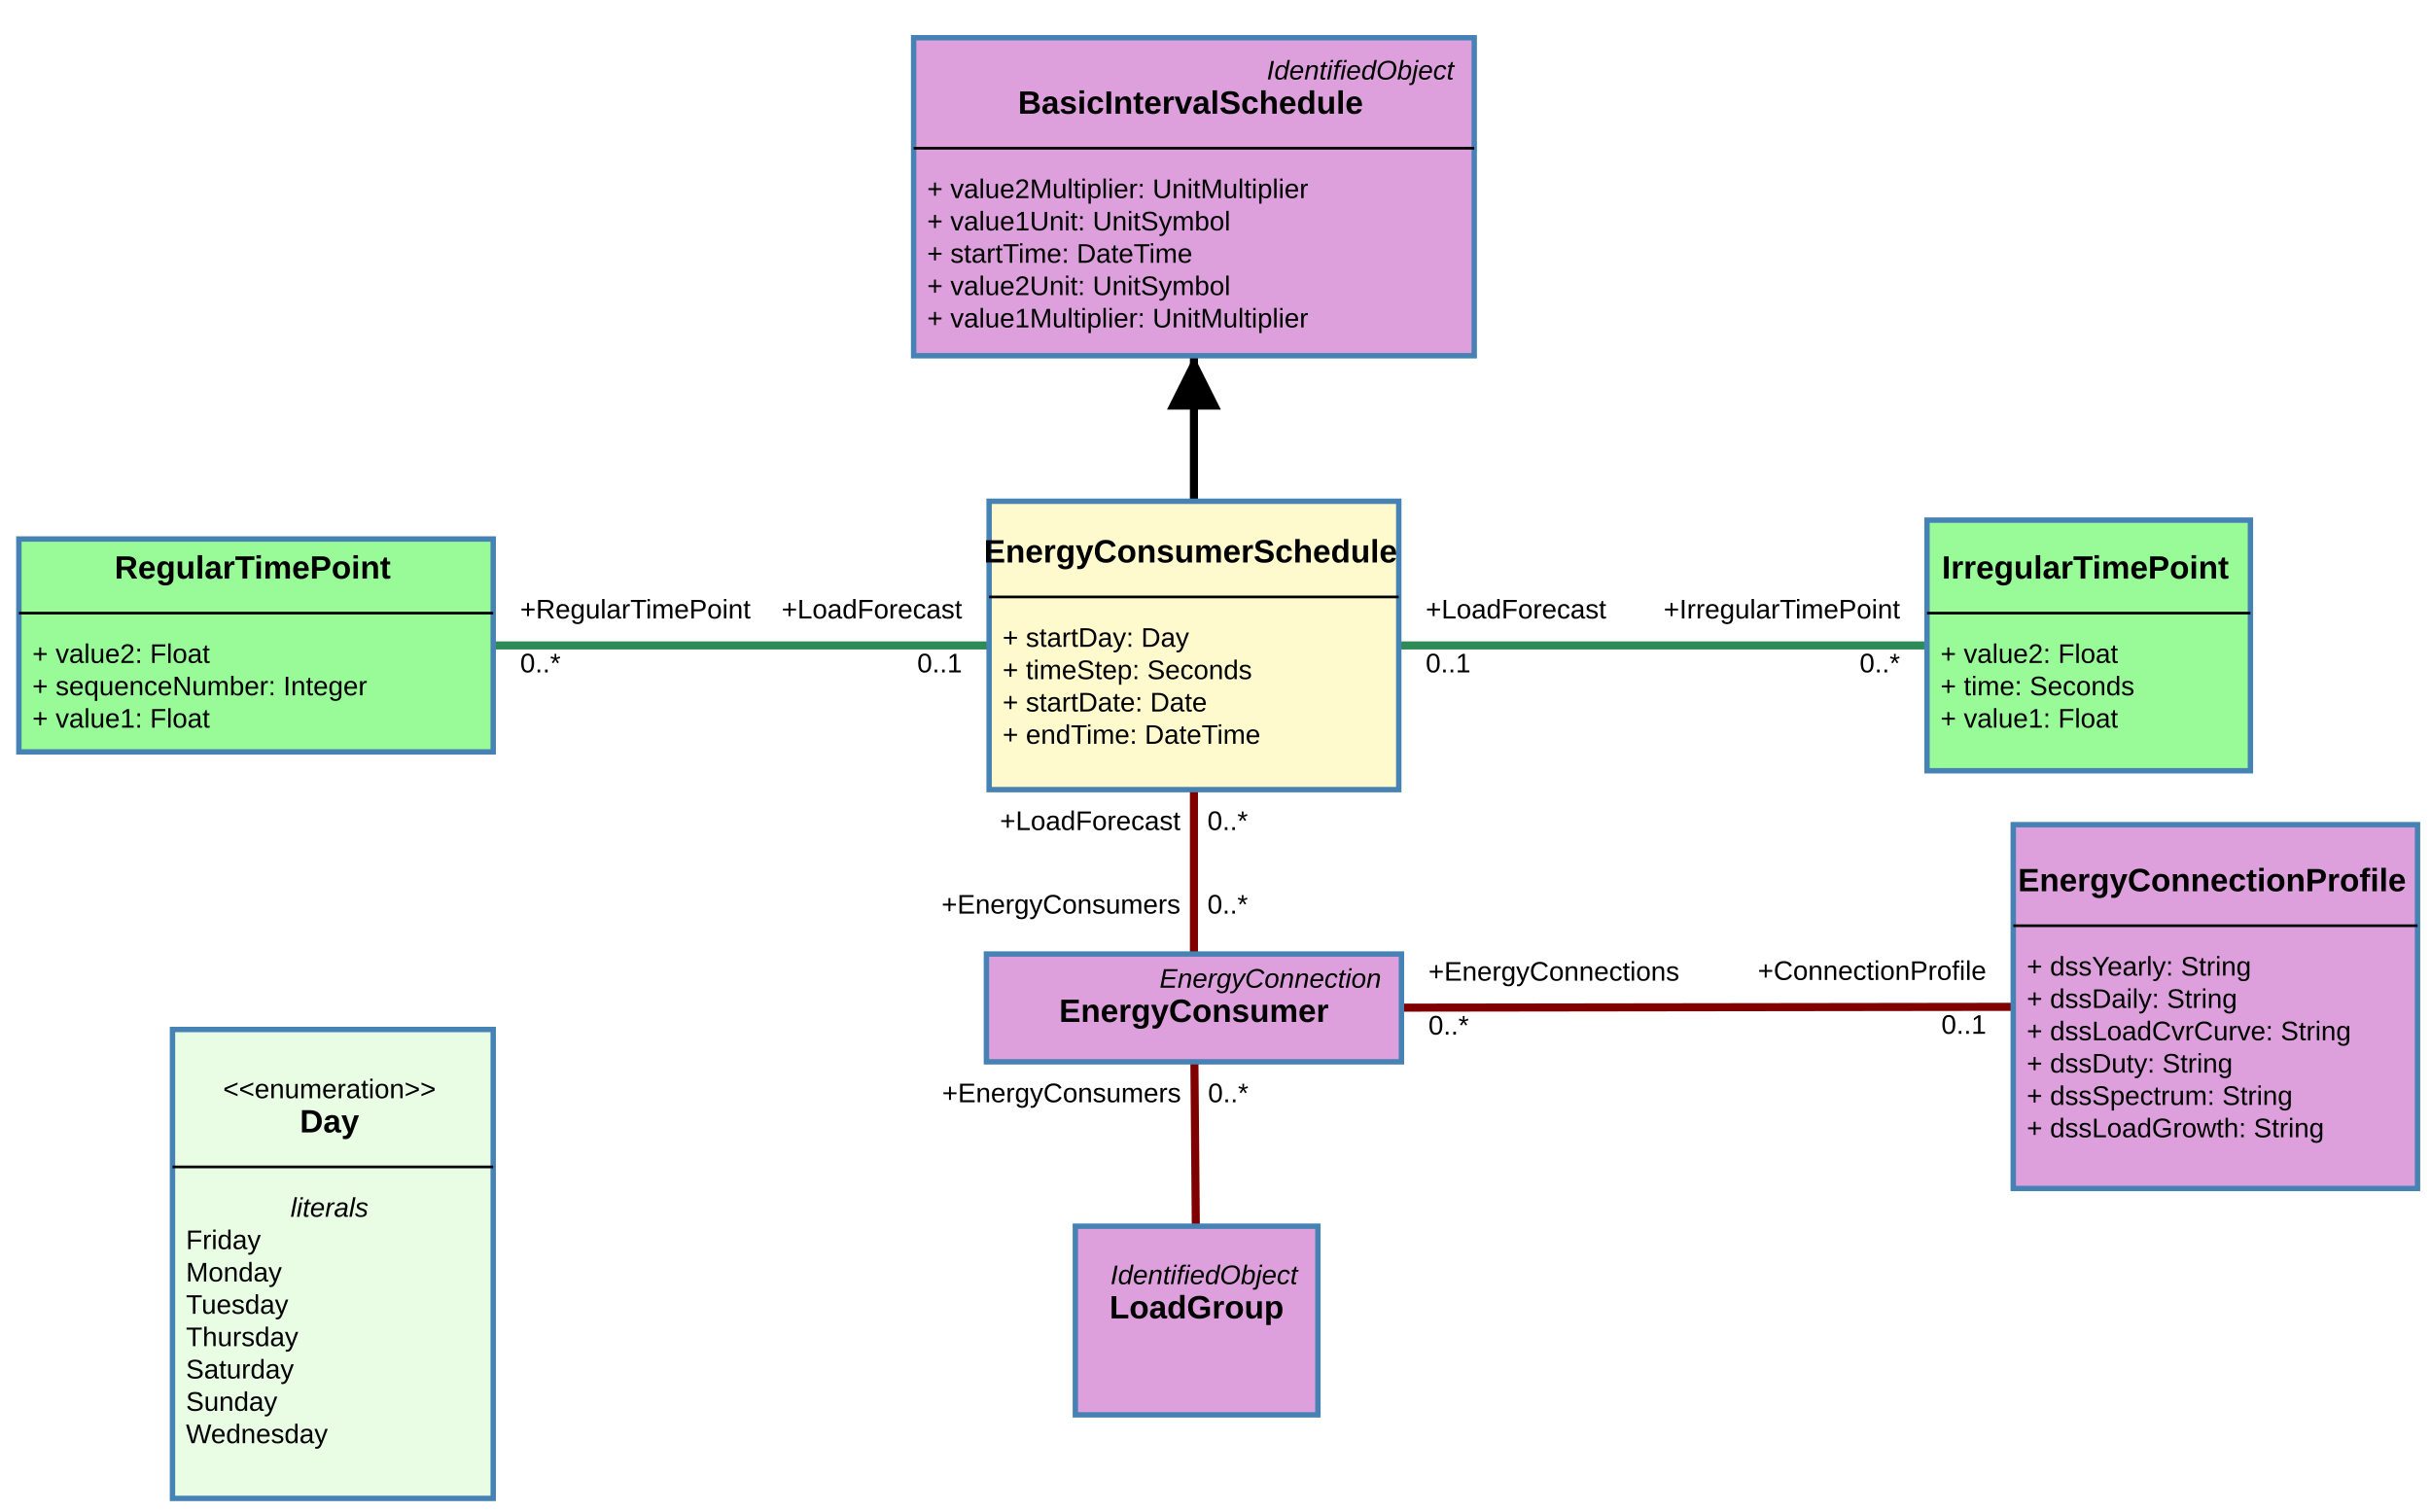
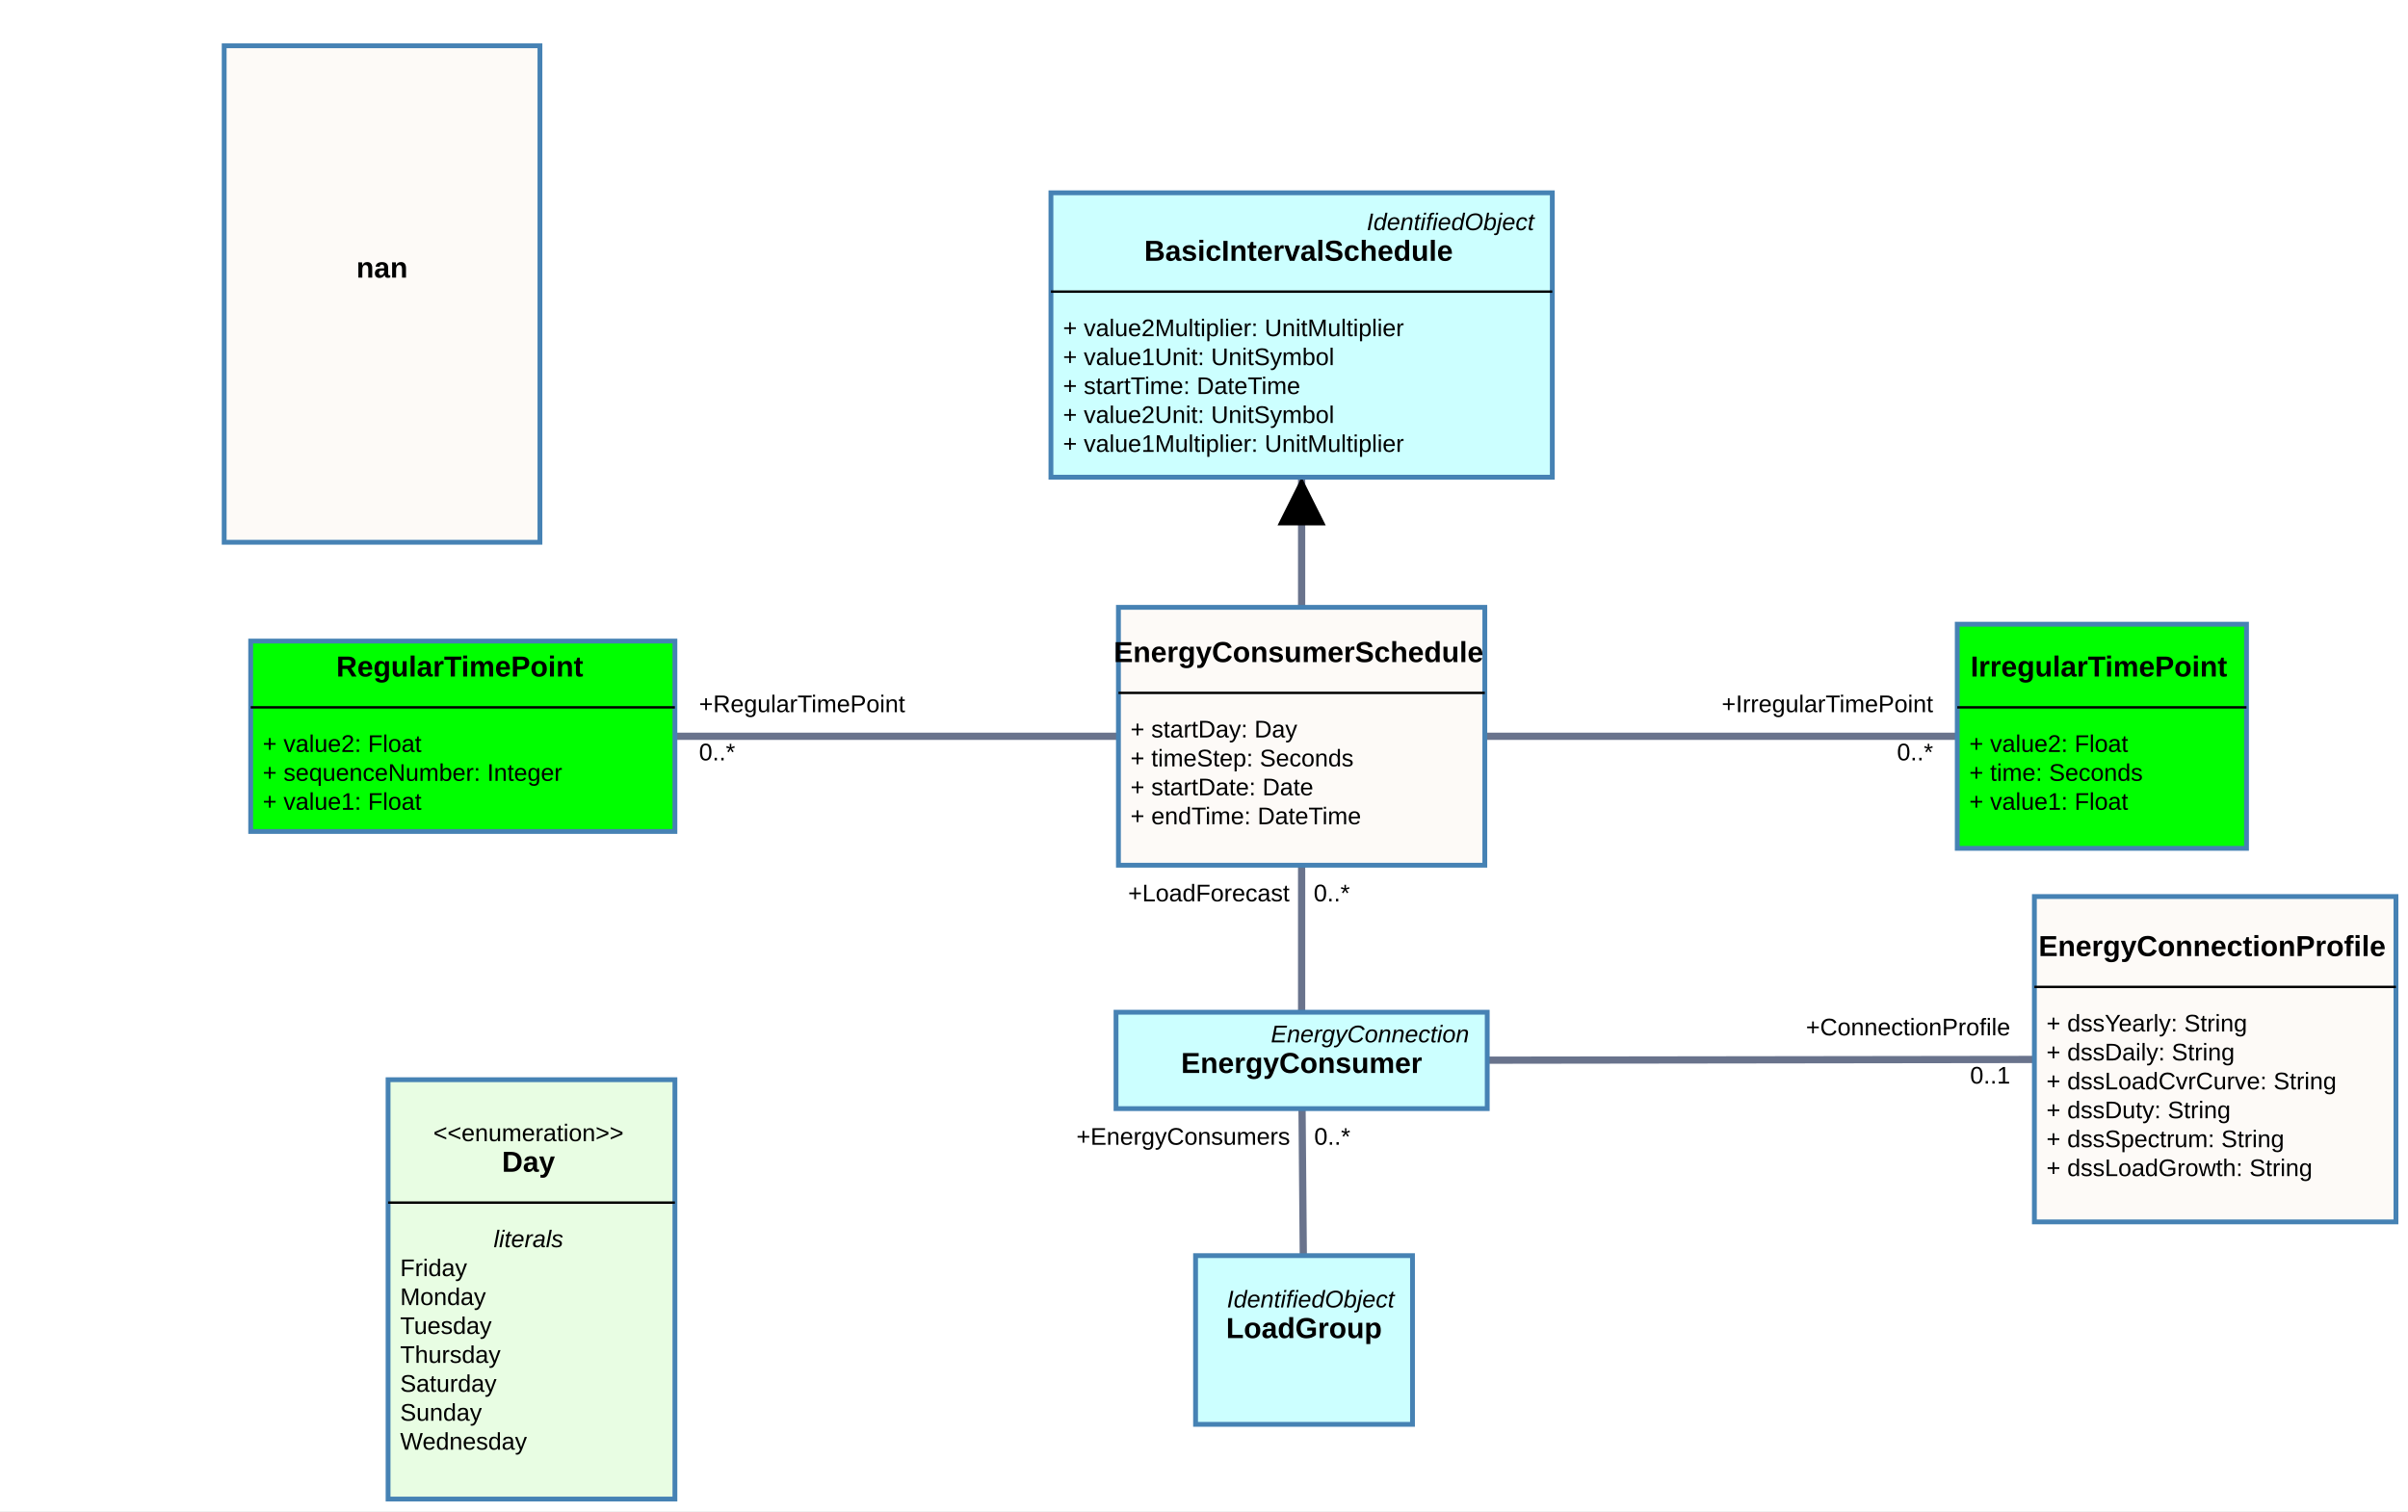
- <svg xmlns="http://www.w3.org/2000/svg" width="902" height="561" style="-webkit-tap-highlight-color: rgba(0, 0, 0, 0);">
+ <svg xmlns="http://www.w3.org/2000/svg" width="999" height="627" style="-webkit-tap-highlight-color: rgba(0, 0, 0, 0);">
  <rect width="100%" height="100%" fill="white" />
  <g class="zoom-group">
    <defs>
      <marker id="arrowhead" viewBox="-0 -5 10 10" refX="5" refY="0" orient="auto" markerWidth="10" markerHeight="10" xoverflow="visible">
        <path d="M 0,-5 L 10 ,0 L 0,5" fill="black" style="stroke: none;" />
      </marker>
    </defs>
-     <line class="link" x1="822" y1="373.5" x2="443" y2="374" stroke="#800000" stroke-width="3" />
-     <line class="link" x1="444" y1="490" x2="443" y2="374" stroke="#800000" stroke-width="3" />
-     <line class="link" x1="443" y1="239.5" x2="443" y2="73" stroke="#000000" stroke-width="3" marker-end="url(#arrowhead)" />
-     <line class="link" x1="443" y1="239.5" x2="775" y2="239.5" stroke="#2e8b57" stroke-width="3" />
-     <line class="link" x1="95" y1="239.5" x2="443" y2="239.5" stroke="#2e8b57" stroke-width="3" />
-     <line class="link" x1="443" y1="239.5" x2="443" y2="374" stroke="#800000" stroke-width="3" />
-     <line class="arrow" x2="443" y2="142" x1="443" y1="239.5" stroke="#000000" stroke-width="2" marker-end="url(#arrowhead)" />
-     <g class="draggable" transform="translate(339, 14)">
-       <rect class="box" width="208" height="118" style="fill: #dda0dd; stroke: steelblue; stroke-width: 2px; cursor: move;" />
+     <line class="link" x1="919" y1="439.5" x2="540" y2="440" stroke="#69738c" stroke-width="3" />
+     <line class="link" x1="541" y1="556" x2="540" y2="440" stroke="#69738c" stroke-width="3" />
+     <line class="link" x1="540" y1="305.5" x2="540" y2="139" stroke="#69738c" stroke-width="3" marker-end="url(#arrowhead)" />
+     <line class="link" x1="540" y1="305.5" x2="872" y2="305.5" stroke="#69738c" stroke-width="3" />
+     <line class="link" x1="192" y1="305.5" x2="540" y2="305.5" stroke="#69738c" stroke-width="3" />
+     <line class="link" x1="540" y1="305.5" x2="540" y2="440" stroke="#69738c" stroke-width="3" />
+     <line class="arrow" x2="540" y2="208" x1="540" y1="305.5" stroke="#69738c" stroke-width="2" marker-end="url(#arrowhead)" />
+     <g class="draggable" transform="translate(436, 80)">
+       <rect class="box" width="208" height="118" style="fill: #ccffff; stroke: steelblue; stroke-width: 2px; cursor: move;" />
      <text x="0" y="0" text-anchor="start" font-size="10px">
        <tspan x="203" y="12" dy=".35em" text-anchor="end" style="font-family: Arial, sans-serif; font-weight: 400; font-style: italic; fill: black; font-size: 10px; pointer-events: none;">IdentifiedObject</tspan>
        <tspan x="104" y="24" dy=".35em" text-anchor="middle" style="font-family: Arial, sans-serif; font-weight: 700; font-style: normal; fill: black; font-size: 12px; pointer-events: none;">BasicIntervalSchedule</tspan>
        <tspan x="5" y="56" dy=".35em" text-anchor="start" style="font-family: Arial, sans-serif; font-weight: 400; font-style: normal; fill: black; font-size: 10px; pointer-events: none;">+   value2Multiplier: UnitMultiplier</tspan>
        <tspan x="5" y="68" dy=".35em" text-anchor="start" style="font-family: Arial, sans-serif; font-weight: 400; font-style: normal; fill: black; font-size: 10px; pointer-events: none;">+   value1Unit: UnitSymbol</tspan>
        <tspan x="5" y="80" dy=".35em" text-anchor="start" style="font-family: Arial, sans-serif; font-weight: 400; font-style: normal; fill: black; font-size: 10px; pointer-events: none;">+   startTime: DateTime</tspan>
        <tspan x="5" y="92" dy=".35em" text-anchor="start" style="font-family: Arial, sans-serif; font-weight: 400; font-style: normal; fill: black; font-size: 10px; pointer-events: none;">+   value2Unit: UnitSymbol</tspan>
        <tspan x="5" y="104" dy=".35em" text-anchor="start" style="font-family: Arial, sans-serif; font-weight: 400; font-style: normal; fill: black; font-size: 10px; pointer-events: none;">+   value1Multiplier: UnitMultiplier</tspan>
      </text>
      <line x1="0" x2="208" y1="41" y2="41" stroke="black" stroke-width="1" />
    </g>
-     <g class="draggable" transform="translate(7, 200)">
-       <rect class="box" width="176" height="79" style="fill: #98fb98; stroke: steelblue; stroke-width: 2px; cursor: move;" />
+     <g class="draggable" transform="translate(104, 266)">
+       <rect class="box" width="176" height="79" style="fill: #00ff00; stroke: steelblue; stroke-width: 2px; cursor: move;" />
      <text x="0" y="0" text-anchor="start" font-size="10px">
        <tspan x="88" y="10.5" dy=".35em" text-anchor="middle" style="font-family: Arial, sans-serif; font-weight: 700; font-style: normal; fill: black; font-size: 12px; pointer-events: none;">RegularTimePoint</tspan>
        <tspan x="5" y="42.5" dy=".35em" text-anchor="start" style="font-family: Arial, sans-serif; font-weight: 400; font-style: normal; fill: black; font-size: 10px; pointer-events: none;">+   value2: Float</tspan>
        <tspan x="5" y="54.5" dy=".35em" text-anchor="start" style="font-family: Arial, sans-serif; font-weight: 400; font-style: normal; fill: black; font-size: 10px; pointer-events: none;">+   sequenceNumber: Integer</tspan>
        <tspan x="5" y="66.5" dy=".35em" text-anchor="start" style="font-family: Arial, sans-serif; font-weight: 400; font-style: normal; fill: black; font-size: 10px; pointer-events: none;">+   value1: Float</tspan>
      </text>
      <line x1="0" x2="176" y1="27.5" y2="27.5" stroke="black" stroke-width="1" />
    </g>
-     <g class="draggable" transform="translate(715, 193)">
-       <rect class="box" width="120" height="93" style="fill: #98fb98; stroke: steelblue; stroke-width: 2px; cursor: move;" />
+     <g class="draggable" transform="translate(812, 259)">
+       <rect class="box" width="120" height="93" style="fill: #00ff00; stroke: steelblue; stroke-width: 2px; cursor: move;" />
      <text x="0" y="0" text-anchor="start" font-size="10px">
        <tspan x="60" y="17.5" dy=".35em" text-anchor="middle" style="font-family: Arial, sans-serif; font-weight: 700; font-style: normal; fill: black; font-size: 12px; pointer-events: none;">IrregularTimePoint</tspan>
        <tspan x="5" y="49.5" dy=".35em" text-anchor="start" style="font-family: Arial, sans-serif; font-weight: 400; font-style: normal; fill: black; font-size: 10px; pointer-events: none;">+   value2: Float</tspan>
        <tspan x="5" y="61.5" dy=".35em" text-anchor="start" style="font-family: Arial, sans-serif; font-weight: 400; font-style: normal; fill: black; font-size: 10px; pointer-events: none;">+   time: Seconds</tspan>
        <tspan x="5" y="73.5" dy=".35em" text-anchor="start" style="font-family: Arial, sans-serif; font-weight: 400; font-style: normal; fill: black; font-size: 10px; pointer-events: none;">+   value1: Float</tspan>
      </text>
      <line x1="0" x2="120" y1="34.5" y2="34.5" stroke="black" stroke-width="1" />
    </g>
-     <g class="draggable" transform="translate(366, 354)">
-       <rect class="box" width="154" height="40" style="fill: #dda0dd; stroke: steelblue; stroke-width: 2px; cursor: move;" />
+     <g class="draggable" transform="translate(463, 420)">
+       <rect class="box" width="154" height="40" style="fill: #ccffff; stroke: steelblue; stroke-width: 2px; cursor: move;" />
      <text x="0" y="0" text-anchor="start" font-size="10px">
        <tspan x="149" y="9" dy=".35em" text-anchor="end" style="font-family: Arial, sans-serif; font-weight: 400; font-style: italic; fill: black; font-size: 10px; pointer-events: none;">EnergyConnection</tspan>
        <tspan x="77" y="21" dy=".35em" text-anchor="middle" style="font-family: Arial, sans-serif; font-weight: 700; font-style: normal; fill: black; font-size: 12px; pointer-events: none;">EnergyConsumer</tspan>
      </text>
    </g>
-     <g class="draggable" transform="translate(399, 455)">
-       <rect class="box" width="90" height="70" style="fill: #dda0dd; stroke: steelblue; stroke-width: 2px; cursor: move;" />
+     <g class="draggable" transform="translate(496, 521)">
+       <rect class="box" width="90" height="70" style="fill: #ccffff; stroke: steelblue; stroke-width: 2px; cursor: move;" />
      <text x="0" y="0" text-anchor="start" font-size="10px">
        <tspan x="85" y="18" dy=".35em" text-anchor="end" style="font-family: Arial, sans-serif; font-weight: 400; font-style: italic; fill: black; font-size: 10px; pointer-events: none;">IdentifiedObject</tspan>
        <tspan x="45" y="30" dy=".35em" text-anchor="middle" style="font-family: Arial, sans-serif; font-weight: 700; font-style: normal; fill: black; font-size: 12px; pointer-events: none;">LoadGroup</tspan>
      </text>
    </g>
-     <g class="draggable" transform="translate(747, 306)">
-       <rect class="box" width="150" height="135" style="fill: #dda0dd; stroke: steelblue; stroke-width: 2px; cursor: move;" />
+     <g class="draggable" transform="translate(844, 372)">
+       <rect class="box" width="150" height="135" style="fill: #fdfaf7; stroke: steelblue; stroke-width: 2px; cursor: move;" />
      <text x="0" y="0" text-anchor="start" font-size="10px">
        <tspan x="75" y="20.5" dy=".35em" text-anchor="middle" style="font-family: Arial, sans-serif; font-weight: 700; font-style: normal; fill: black; font-size: 12px; pointer-events: none;">EnergyConnectionProfile</tspan>
        <tspan x="5" y="52.5" dy=".35em" text-anchor="start" style="font-family: Arial, sans-serif; font-weight: 400; font-style: normal; fill: black; font-size: 10px; pointer-events: none;">+   dssYearly: String</tspan>
        <tspan x="5" y="64.5" dy=".35em" text-anchor="start" style="font-family: Arial, sans-serif; font-weight: 400; font-style: normal; fill: black; font-size: 10px; pointer-events: none;">+   dssDaily: String</tspan>
        <tspan x="5" y="76.5" dy=".35em" text-anchor="start" style="font-family: Arial, sans-serif; font-weight: 400; font-style: normal; fill: black; font-size: 10px; pointer-events: none;">+   dssLoadCvrCurve: String</tspan>
        <tspan x="5" y="88.5" dy=".35em" text-anchor="start" style="font-family: Arial, sans-serif; font-weight: 400; font-style: normal; fill: black; font-size: 10px; pointer-events: none;">+   dssDuty: String</tspan>
        <tspan x="5" y="100.5" dy=".35em" text-anchor="start" style="font-family: Arial, sans-serif; font-weight: 400; font-style: normal; fill: black; font-size: 10px; pointer-events: none;">+   dssSpectrum: String</tspan>
        <tspan x="5" y="112.5" dy=".35em" text-anchor="start" style="font-family: Arial, sans-serif; font-weight: 400; font-style: normal; fill: black; font-size: 10px; pointer-events: none;">+   dssLoadGrowth: String</tspan>
      </text>
      <line x1="0" x2="150" y1="37.5" y2="37.5" stroke="black" stroke-width="1" />
    </g>
-     <g class="draggable" transform="translate(64, 382)">
+     <g class="draggable" transform="translate(161, 448)">
      <rect class="box" width="119" height="174" style="fill: #e8fde3; stroke: steelblue; stroke-width: 2px; cursor: move;" />
      <text x="0" y="0" text-anchor="start" font-size="10px">
        <tspan x="59.5" y="22" dy=".35em" text-anchor="middle" style="font-family: Arial, sans-serif; font-weight: 400; font-style: normal; fill: black; font-size: 10px; pointer-events: none;">&lt;&lt;enumeration&gt;&gt;</tspan>
        <tspan x="59.5" y="34" dy=".35em" text-anchor="middle" style="font-family: Arial, sans-serif; font-weight: 700; font-style: normal; fill: black; font-size: 12px; pointer-events: none;">Day</tspan>
        <tspan x="59.5" y="66" dy=".35em" text-anchor="middle" style="font-family: Arial, sans-serif; font-weight: 400; font-style: italic; fill: black; font-size: 10px; pointer-events: none;">literals</tspan>
        <tspan x="5" y="78" dy=".35em" text-anchor="start" style="font-family: Arial, sans-serif; font-weight: 400; font-style: normal; fill: black; font-size: 10px; pointer-events: none;">Friday</tspan>
        <tspan x="5" y="90" dy=".35em" text-anchor="start" style="font-family: Arial, sans-serif; font-weight: 400; font-style: normal; fill: black; font-size: 10px; pointer-events: none;">Monday</tspan>
        <tspan x="5" y="102" dy=".35em" text-anchor="start" style="font-family: Arial, sans-serif; font-weight: 400; font-style: normal; fill: black; font-size: 10px; pointer-events: none;">Tuesday</tspan>
        <tspan x="5" y="114" dy=".35em" text-anchor="start" style="font-family: Arial, sans-serif; font-weight: 400; font-style: normal; fill: black; font-size: 10px; pointer-events: none;">Thursday</tspan>
        <tspan x="5" y="126" dy=".35em" text-anchor="start" style="font-family: Arial, sans-serif; font-weight: 400; font-style: normal; fill: black; font-size: 10px; pointer-events: none;">Saturday</tspan>
        <tspan x="5" y="138" dy=".35em" text-anchor="start" style="font-family: Arial, sans-serif; font-weight: 400; font-style: normal; fill: black; font-size: 10px; pointer-events: none;">Sunday</tspan>
        <tspan x="5" y="150" dy=".35em" text-anchor="start" style="font-family: Arial, sans-serif; font-weight: 400; font-style: normal; fill: black; font-size: 10px; pointer-events: none;">Wednesday</tspan>
      </text>
      <line x1="0" x2="119" y1="51" y2="51" stroke="black" stroke-width="1" />
    </g>
-     <g class="draggable" transform="translate(367, 186)">
-       <rect class="box" width="152" height="107" style="fill: #fffacd; stroke: steelblue; stroke-width: 2px; cursor: move;" />
+     <g class="draggable" transform="translate(464, 252)">
+       <rect class="box" width="152" height="107" style="fill: #fdfaf7; stroke: steelblue; stroke-width: 2px; cursor: move;" />
      <text x="0" y="0" text-anchor="start" font-size="10px">
        <tspan x="76" y="18.5" dy=".35em" text-anchor="middle" style="font-family: Arial, sans-serif; font-weight: 700; font-style: normal; fill: black; font-size: 12px; pointer-events: none;">EnergyConsumerSchedule</tspan>
        <tspan x="5" y="50.5" dy=".35em" text-anchor="start" style="font-family: Arial, sans-serif; font-weight: 400; font-style: normal; fill: black; font-size: 10px; pointer-events: none;">+   startDay: Day</tspan>
        <tspan x="5" y="62.5" dy=".35em" text-anchor="start" style="font-family: Arial, sans-serif; font-weight: 400; font-style: normal; fill: black; font-size: 10px; pointer-events: none;">+   timeStep: Seconds</tspan>
        <tspan x="5" y="74.5" dy=".35em" text-anchor="start" style="font-family: Arial, sans-serif; font-weight: 400; font-style: normal; fill: black; font-size: 10px; pointer-events: none;">+   startDate: Date</tspan>
        <tspan x="5" y="86.5" dy=".35em" text-anchor="start" style="font-family: Arial, sans-serif; font-weight: 400; font-style: normal; fill: black; font-size: 10px; pointer-events: none;">+   endTime: DateTime</tspan>
      </text>
      <line x1="0" x2="152" y1="35.5" y2="35.5" stroke="black" stroke-width="1" />
    </g>
-     <text class="link-text-start-top" x="737" y="373.606" text-anchor="end" dy="-1em" style="font-family: Arial, sans-serif; font-size: 10px; fill: black;">+ConnectionProfile</text>
-     <text class="link-text-start-top" x="438.655" y="450" text-anchor="end" dy="-1em" style="font-family: Arial, sans-serif; font-size: 10px; fill: black;" />
-     <text class="link-text-start-top" x="438" y="181" text-anchor="end" dy="-1em" style="font-family: Arial, sans-serif; font-size: 10px; fill: black;" />
-     <text class="link-text-start-top" x="529" y="239.5" text-anchor="start" dy="-1em" style="font-family: Arial, sans-serif; font-size: 10px; fill: black;">+LoadForecast</text>
-     <text class="link-text-start-top" x="193" y="239.5" text-anchor="start" dy="-1em" style="font-family: Arial, sans-serif; font-size: 10px; fill: black;">+RegularTimePoint</text>
-     <text class="link-text-start-top" x="438" y="298" text-anchor="end" dy="1em" style="font-family: Arial, sans-serif; font-size: 10px; fill: black;">+LoadForecast</text>
-     <text class="link-text-start-btm" x="737" y="373.606" dy="1em" text-anchor="end" style="font-family: Arial, sans-serif; font-size: 10px; fill: black;">0..1</text>
-     <text class="link-text-start-btm" x="448.655" y="450" dy="-1em" text-anchor="start" style="font-family: Arial, sans-serif; font-size: 10px; fill: black;" />
-     <text class="link-text-start-btm" x="448" y="181" dy="-1em" text-anchor="start" style="font-family: Arial, sans-serif; font-size: 10px; fill: black;" />
-     <text class="link-text-start-btm" x="529" y="239.5" dy="1em" text-anchor="start" style="font-family: Arial, sans-serif; font-size: 10px; fill: black;">0..1</text>
-     <text class="link-text-start-btm" x="193" y="239.5" dy="1em" text-anchor="start" style="font-family: Arial, sans-serif; font-size: 10px; fill: black;">0..*</text>
-     <text class="link-text-start-btm" x="448" y="298" dy="1em" text-anchor="start" style="font-family: Arial, sans-serif; font-size: 10px; fill: black;">0..*</text>
-     <text class="link-text-end-top" x="530" y="373.892" dy="-1em" text-anchor="start" style="font-family: Arial, sans-serif; font-size: 10px; fill: black;">+EnergyConnections</text>
-     <text class="link-text-end-top" x="438.216" y="399" dy="1em" text-anchor="end" style="font-family: Arial, sans-serif; font-size: 10px; fill: black;">+EnergyConsumers</text>
-     <text class="link-text-end-top" x="438" y="137" dy="1em" text-anchor="end" style="font-family: Arial, sans-serif; font-size: 10px; fill: black;" />
-     <text class="link-text-end-top" x="705" y="239.5" dy="-1em" text-anchor="end" style="font-family: Arial, sans-serif; font-size: 10px; fill: black;">+IrregularTimePoint</text>
-     <text class="link-text-end-top" x="357" y="239.5" dy="-1em" text-anchor="end" style="font-family: Arial, sans-serif; font-size: 10px; fill: black;">+LoadForecast</text>
-     <text class="link-text-end-top" x="438" y="349" dy="-1em" text-anchor="end" style="font-family: Arial, sans-serif; font-size: 10px; fill: black;">+EnergyConsumers</text>
-     <text class="link-text-end-btm" x="530" y="373.892" dy="1em" text-anchor="start" style="font-family: Arial, sans-serif; font-size: 10px; fill: black;">0..*</text>
-     <text class="link-text-end-btm" x="448.216" y="399" dy="1em" text-anchor="start" style="font-family: Arial, sans-serif; font-size: 10px; fill: black;">0..*</text>
-     <text class="link-text-end-btm" x="448" y="137" dy="1em" text-anchor="start" style="font-family: Arial, sans-serif; font-size: 10px; fill: black;" />
-     <text class="link-text-end-btm" x="705" y="239.5" dy="1em" text-anchor="end" style="font-family: Arial, sans-serif; font-size: 10px; fill: black;">0..*</text>
-     <text class="link-text-end-btm" x="357" y="239.5" dy="1em" text-anchor="end" style="font-family: Arial, sans-serif; font-size: 10px; fill: black;">0..1</text>
-     <text class="link-text-end-btm" x="448" y="349" dy="-1em" text-anchor="start" style="font-family: Arial, sans-serif; font-size: 10px; fill: black;">0..*</text>
+     <g class="draggable" transform="translate(93, 19)">
+       <rect class="box" width="131" height="206" style="fill: #fdfaf7; stroke: steelblue; stroke-width: 2px; cursor: move;" />
+       <text x="0" y="0" text-anchor="start" font-size="10px">
+         <tspan x="65.5" y="92" dy=".35em" text-anchor="middle" style="font-family: Arial, sans-serif; font-weight: 700; font-style: normal; fill: black; font-size: 12px; pointer-events: none;">nan</tspan>
+       </text>
+     </g>
+     <text class="link-text-start-top" x="834" y="439.606" text-anchor="end" dy="-1em" style="font-family: Arial, sans-serif; font-size: 10px; fill: black;">+ConnectionProfile</text>
+     <text class="link-text-start-top" x="535.655" y="516" text-anchor="end" dy="-1em" style="font-family: Arial, sans-serif; font-size: 10px; fill: black;" />
+     <text class="link-text-start-top" x="535" y="247" text-anchor="end" dy="-1em" style="font-family: Arial, sans-serif; font-size: 10px; fill: black;" />
+     <text class="link-text-start-top" x="626" y="305.5" text-anchor="start" dy="-1em" style="font-family: Arial, sans-serif; font-size: 10px; fill: black;" />
+     <text class="link-text-start-top" x="290" y="305.5" text-anchor="start" dy="-1em" style="font-family: Arial, sans-serif; font-size: 10px; fill: black;">+RegularTimePoint</text>
+     <text class="link-text-start-top" x="535" y="364" text-anchor="end" dy="1em" style="font-family: Arial, sans-serif; font-size: 10px; fill: black;">+LoadForecast</text>
+     <text class="link-text-start-btm" x="834" y="439.606" dy="1em" text-anchor="end" style="font-family: Arial, sans-serif; font-size: 10px; fill: black;">0..1</text>
+     <text class="link-text-start-btm" x="545.655" y="516" dy="-1em" text-anchor="start" style="font-family: Arial, sans-serif; font-size: 10px; fill: black;" />
+     <text class="link-text-start-btm" x="545" y="247" dy="-1em" text-anchor="start" style="font-family: Arial, sans-serif; font-size: 10px; fill: black;" />
+     <text class="link-text-start-btm" x="626" y="305.5" dy="1em" text-anchor="start" style="font-family: Arial, sans-serif; font-size: 10px; fill: black;" />
+     <text class="link-text-start-btm" x="290" y="305.5" dy="1em" text-anchor="start" style="font-family: Arial, sans-serif; font-size: 10px; fill: black;">0..*</text>
+     <text class="link-text-start-btm" x="545" y="364" dy="1em" text-anchor="start" style="font-family: Arial, sans-serif; font-size: 10px; fill: black;">0..*</text>
+     <text class="link-text-end-top" x="627" y="439.892" dy="-1em" text-anchor="start" style="font-family: Arial, sans-serif; font-size: 10px; fill: black;" />
+     <text class="link-text-end-top" x="535.216" y="465" dy="1em" text-anchor="end" style="font-family: Arial, sans-serif; font-size: 10px; fill: black;">+EnergyConsumers</text>
+     <text class="link-text-end-top" x="535" y="203" dy="1em" text-anchor="end" style="font-family: Arial, sans-serif; font-size: 10px; fill: black;" />
+     <text class="link-text-end-top" x="802" y="305.5" dy="-1em" text-anchor="end" style="font-family: Arial, sans-serif; font-size: 10px; fill: black;">+IrregularTimePoint</text>
+     <text class="link-text-end-top" x="454" y="305.5" dy="-1em" text-anchor="end" style="font-family: Arial, sans-serif; font-size: 10px; fill: black;" />
+     <text class="link-text-end-top" x="535" y="415" dy="-1em" text-anchor="end" style="font-family: Arial, sans-serif; font-size: 10px; fill: black;" />
+     <text class="link-text-end-btm" x="627" y="439.892" dy="1em" text-anchor="start" style="font-family: Arial, sans-serif; font-size: 10px; fill: black;" />
+     <text class="link-text-end-btm" x="545.216" y="465" dy="1em" text-anchor="start" style="font-family: Arial, sans-serif; font-size: 10px; fill: black;">0..*</text>
+     <text class="link-text-end-btm" x="545" y="203" dy="1em" text-anchor="start" style="font-family: Arial, sans-serif; font-size: 10px; fill: black;" />
+     <text class="link-text-end-btm" x="802" y="305.5" dy="1em" text-anchor="end" style="font-family: Arial, sans-serif; font-size: 10px; fill: black;">0..*</text>
+     <text class="link-text-end-btm" x="454" y="305.5" dy="1em" text-anchor="end" style="font-family: Arial, sans-serif; font-size: 10px; fill: black;" />
+     <text class="link-text-end-btm" x="545" y="415" dy="-1em" text-anchor="start" style="font-family: Arial, sans-serif; font-size: 10px; fill: black;" />
  </g>
</svg>
